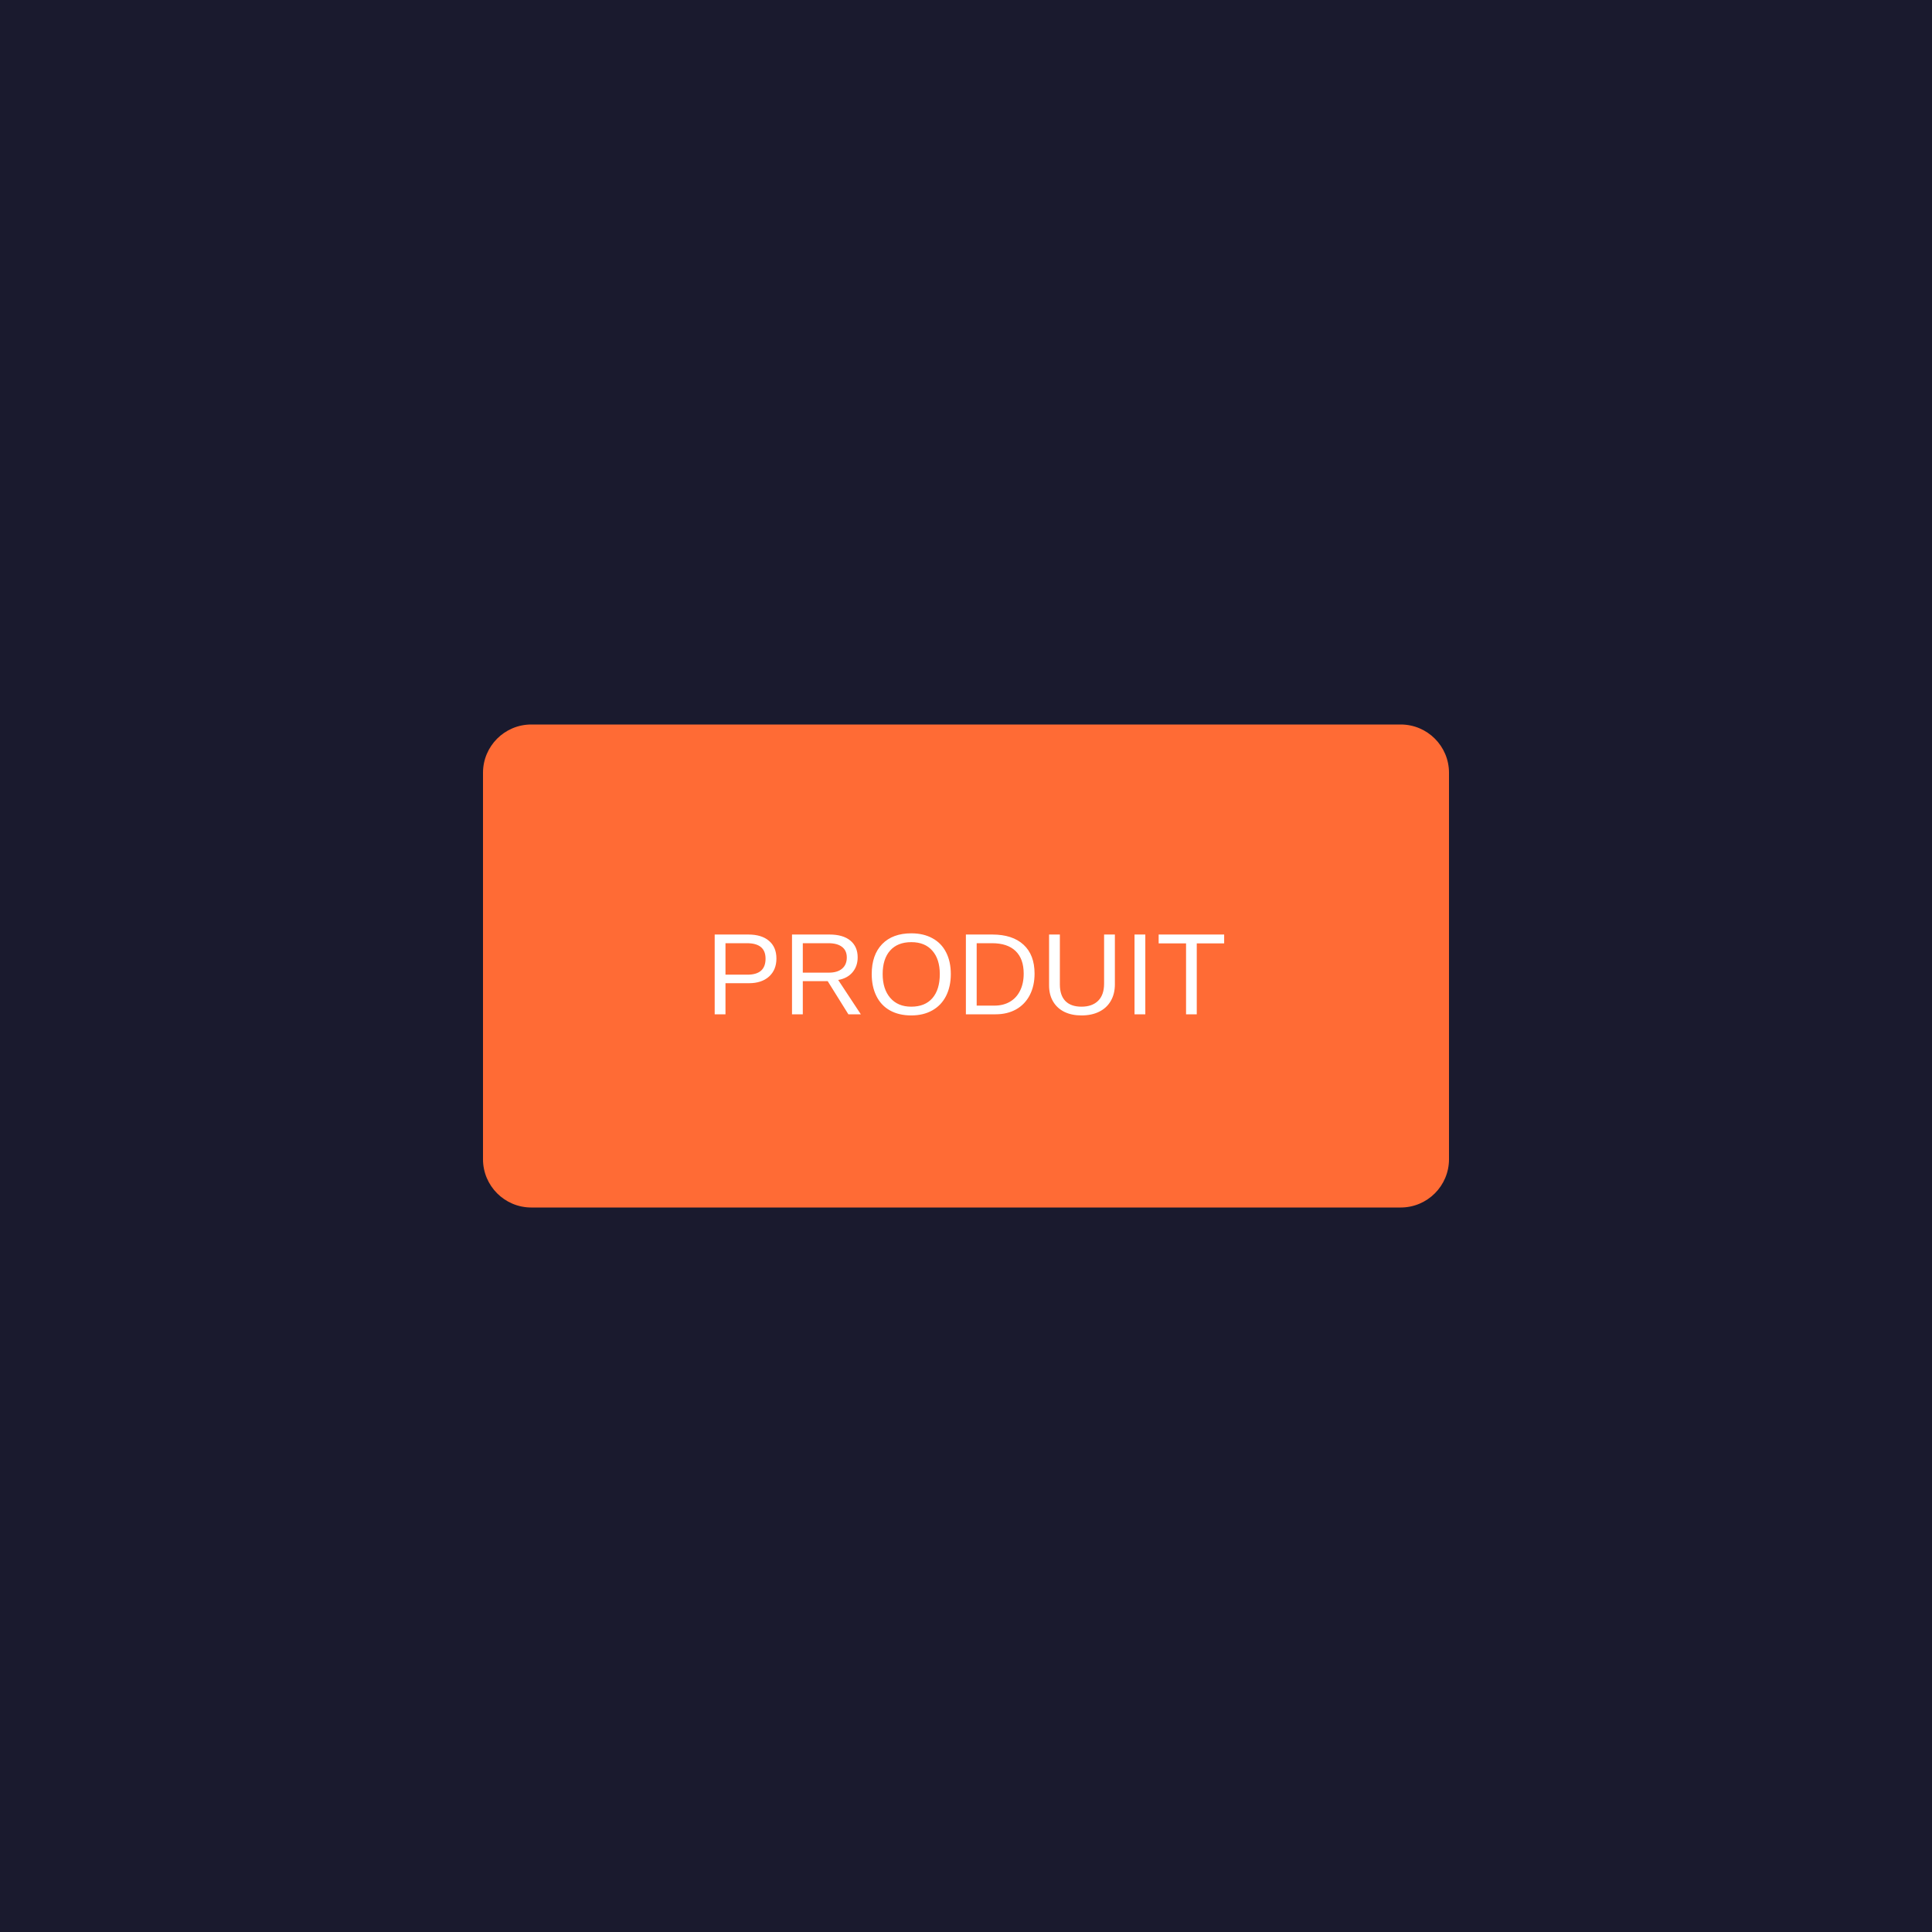
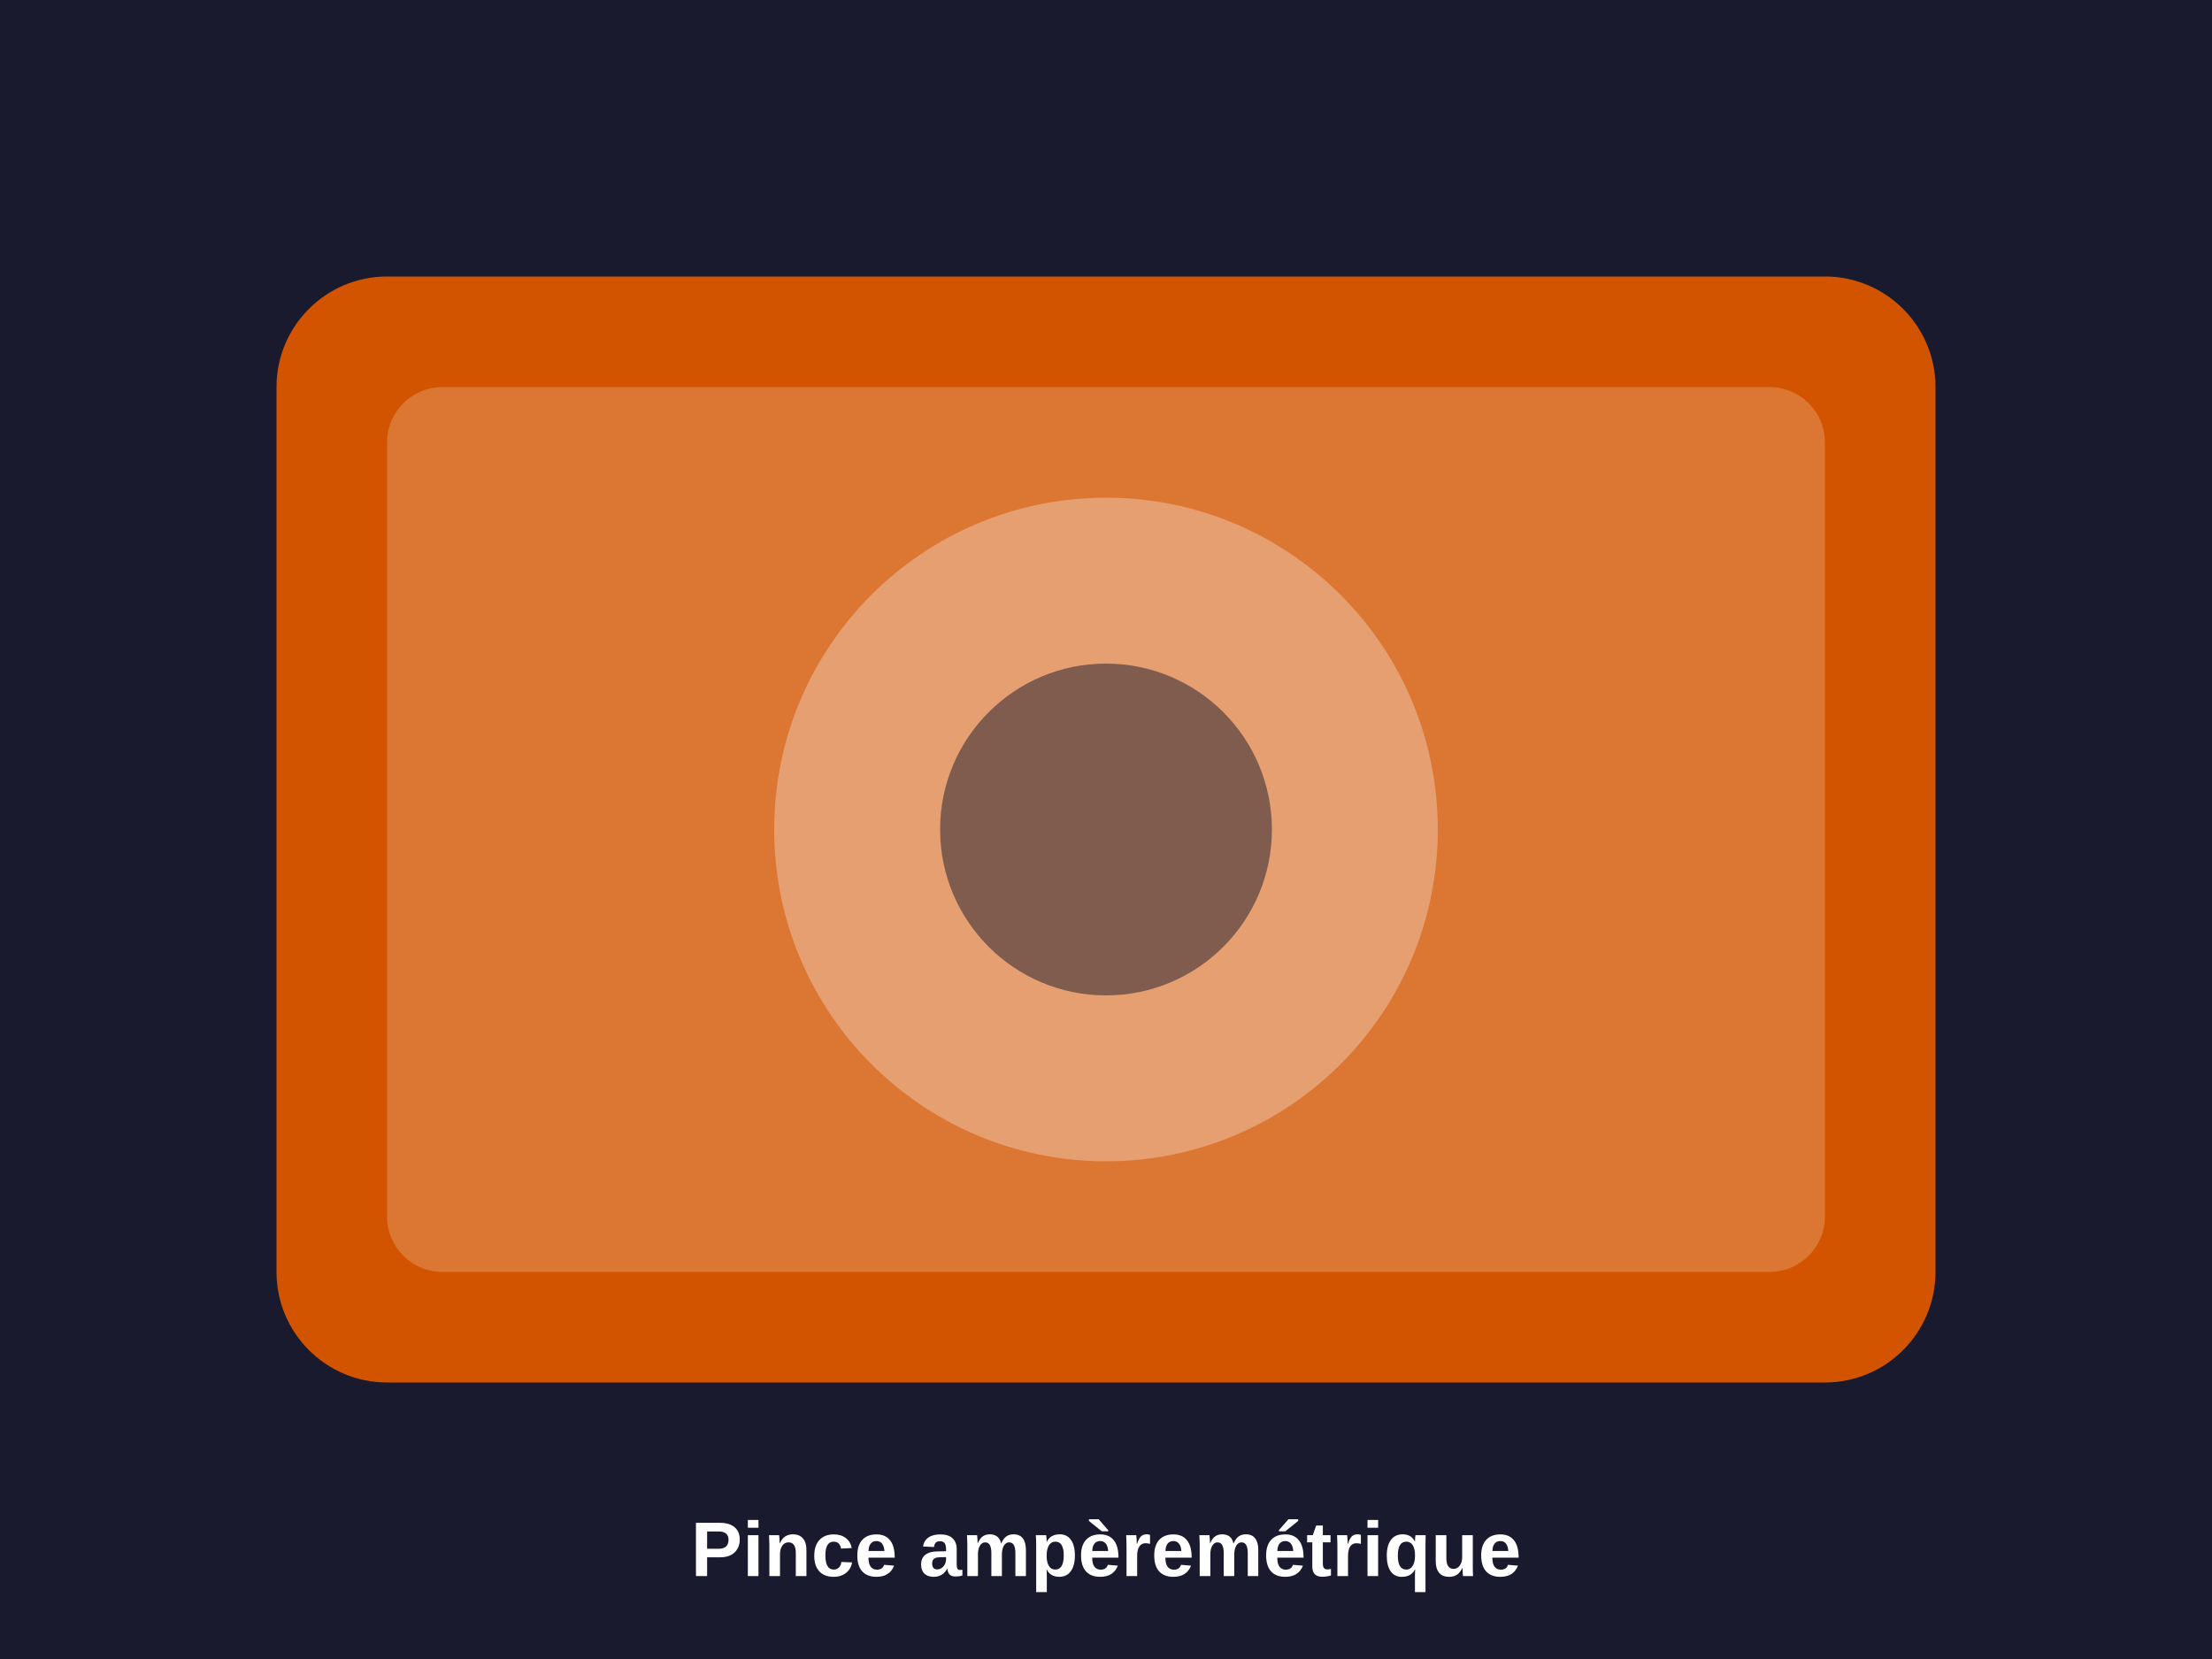
- <svg xmlns="http://www.w3.org/2000/svg" width="400" height="400" viewBox="0 0 400 400">
-   <rect fill="#1a1a2e" width="400" height="400" />
-   <rect fill="#FF6B35" x="100" y="150" width="200" height="100" rx="10" />
-   <text fill="#fff" x="200" y="210" font-family="Arial" font-size="24" text-anchor="middle">PRODUIT</text>
+ <svg xmlns="http://www.w3.org/2000/svg" width="400" height="300" viewBox="0 0 400 300">
+   <rect fill="#1a1a2e" width="400" height="300" />
+   <rect fill="#d35400" x="50" y="50" width="300" height="200" rx="20" />
+   <rect fill="#fff" opacity="0.2" x="70" y="70" width="260" height="160" rx="10" />
+   <circle fill="#fff" opacity="0.3" cx="200" cy="150" r="60" />
+   <circle fill="#1a1a2e" opacity="0.5" cx="200" cy="150" r="30" />
+   <text fill="#fff" x="200" y="285" font-family="Arial" font-size="14" text-anchor="middle" font-weight="bold">Pince ampèremétrique</text>
</svg>
